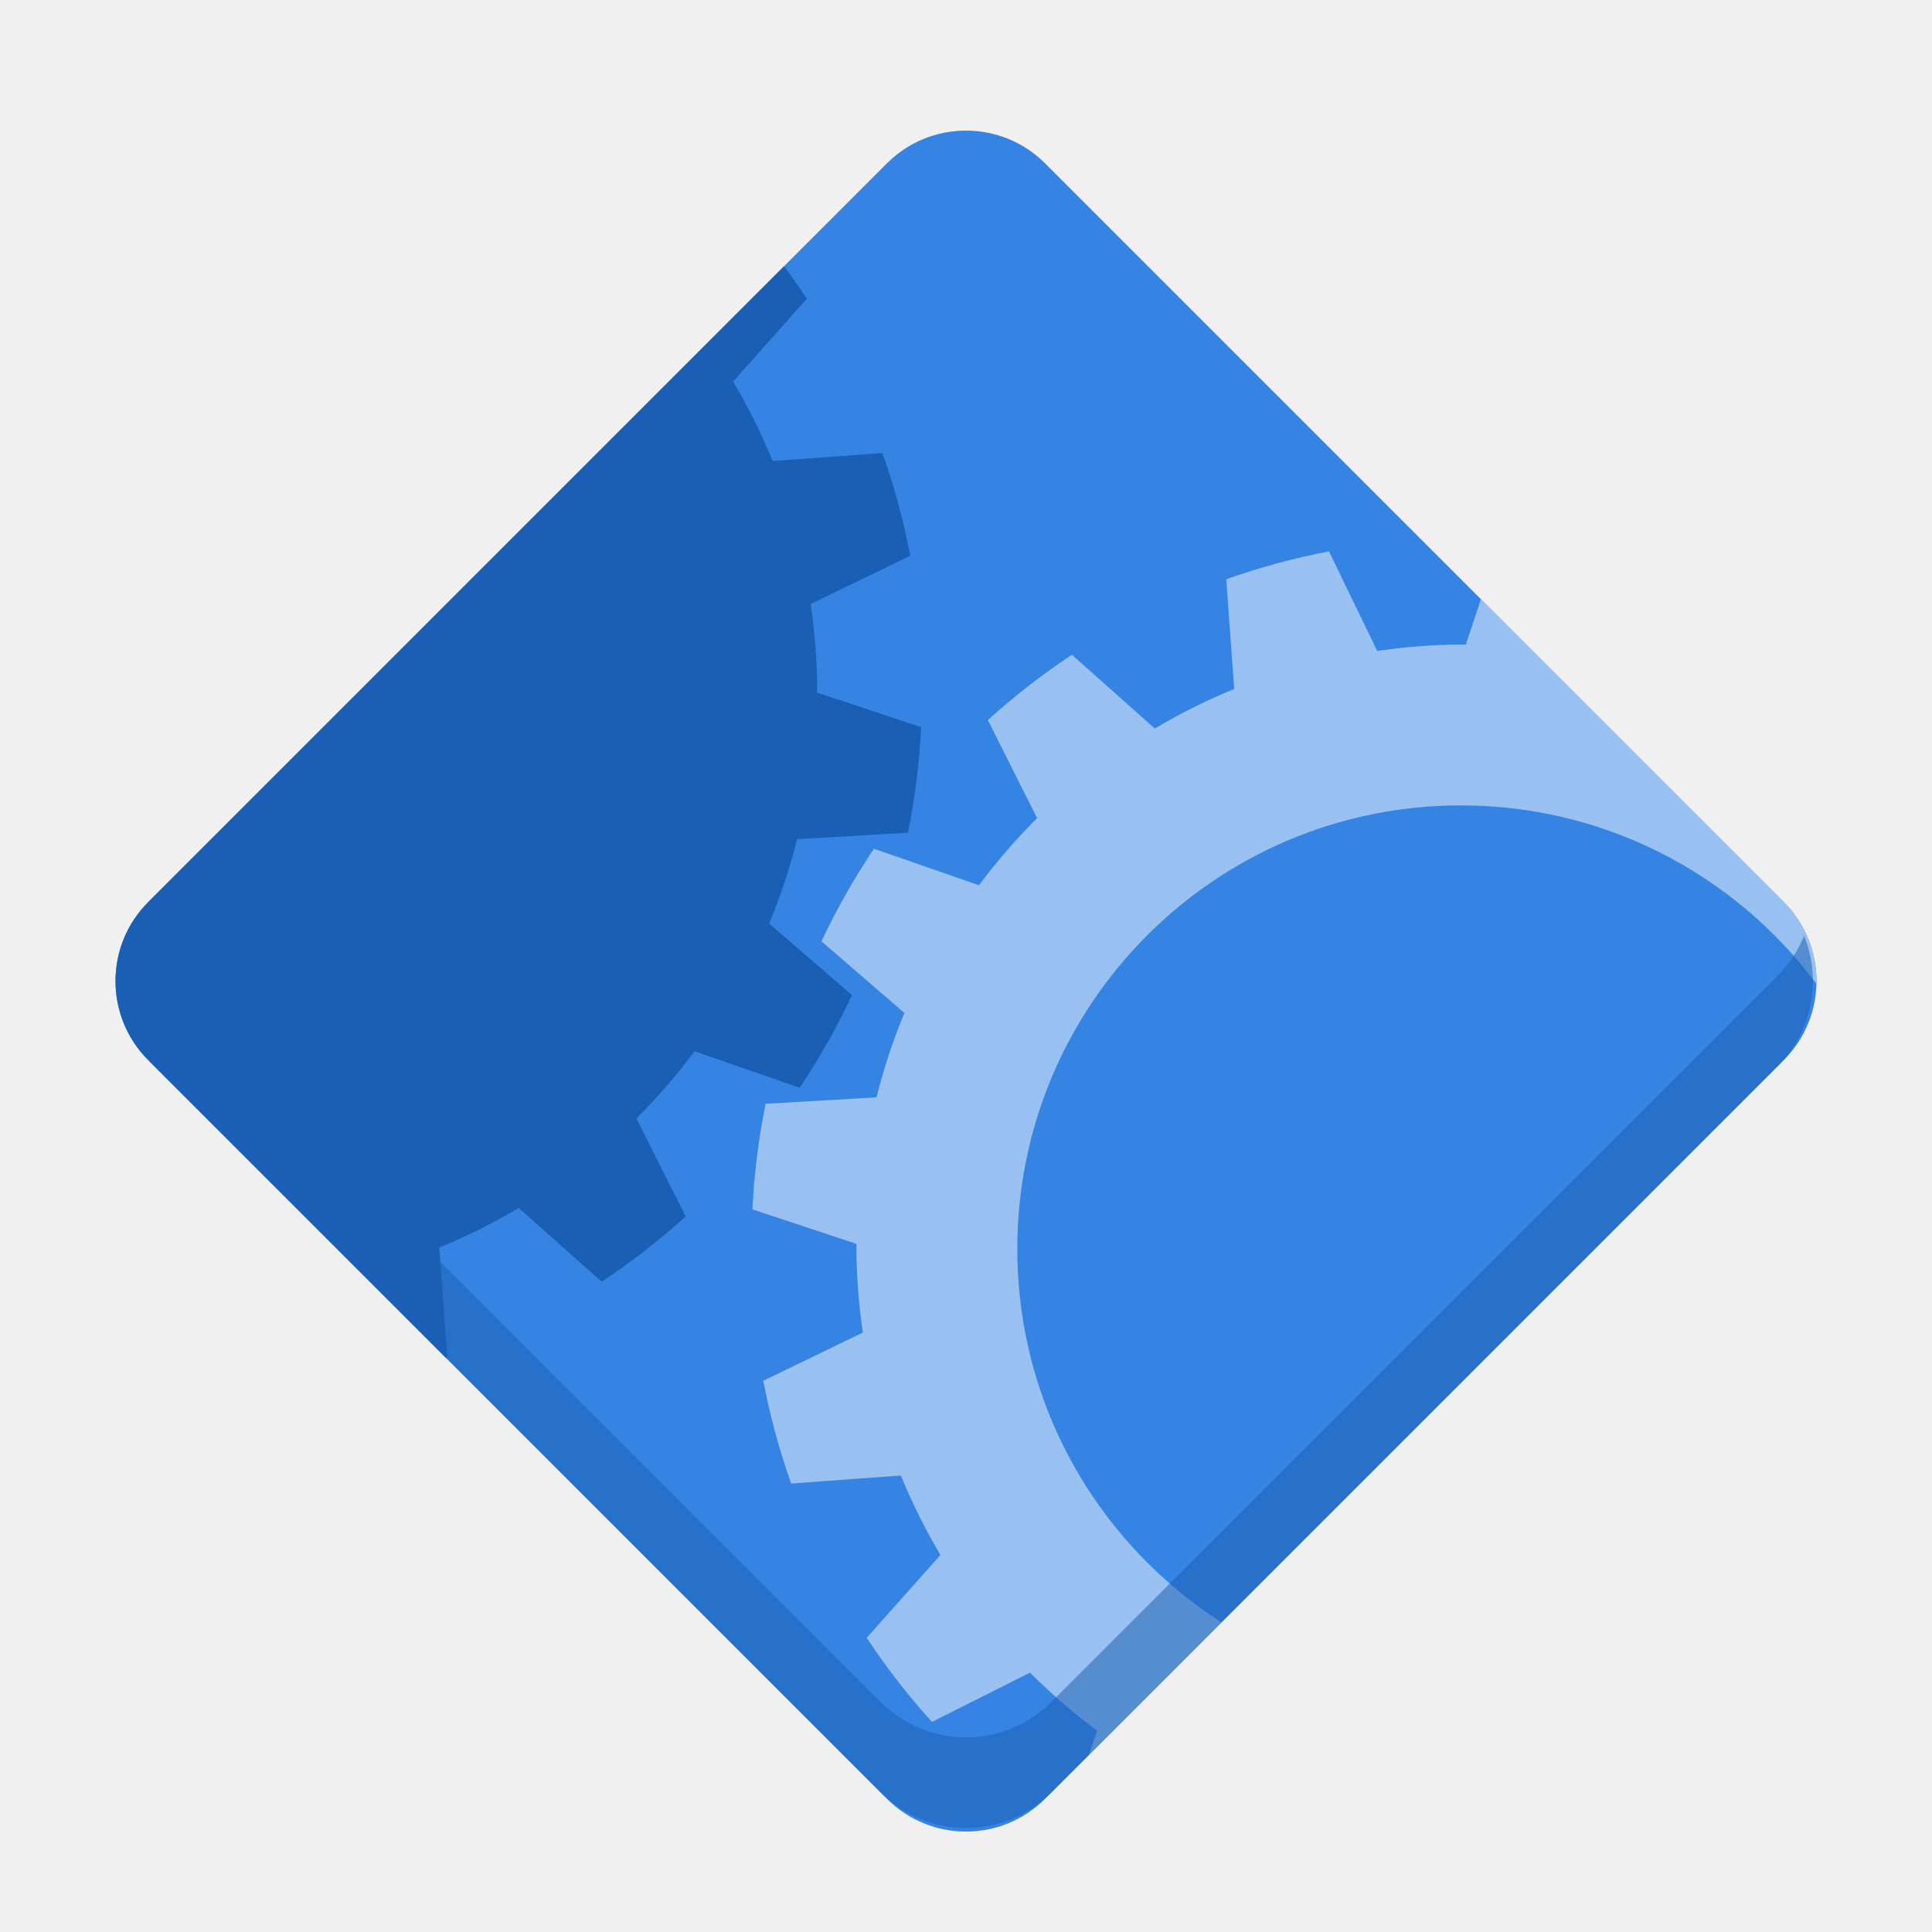
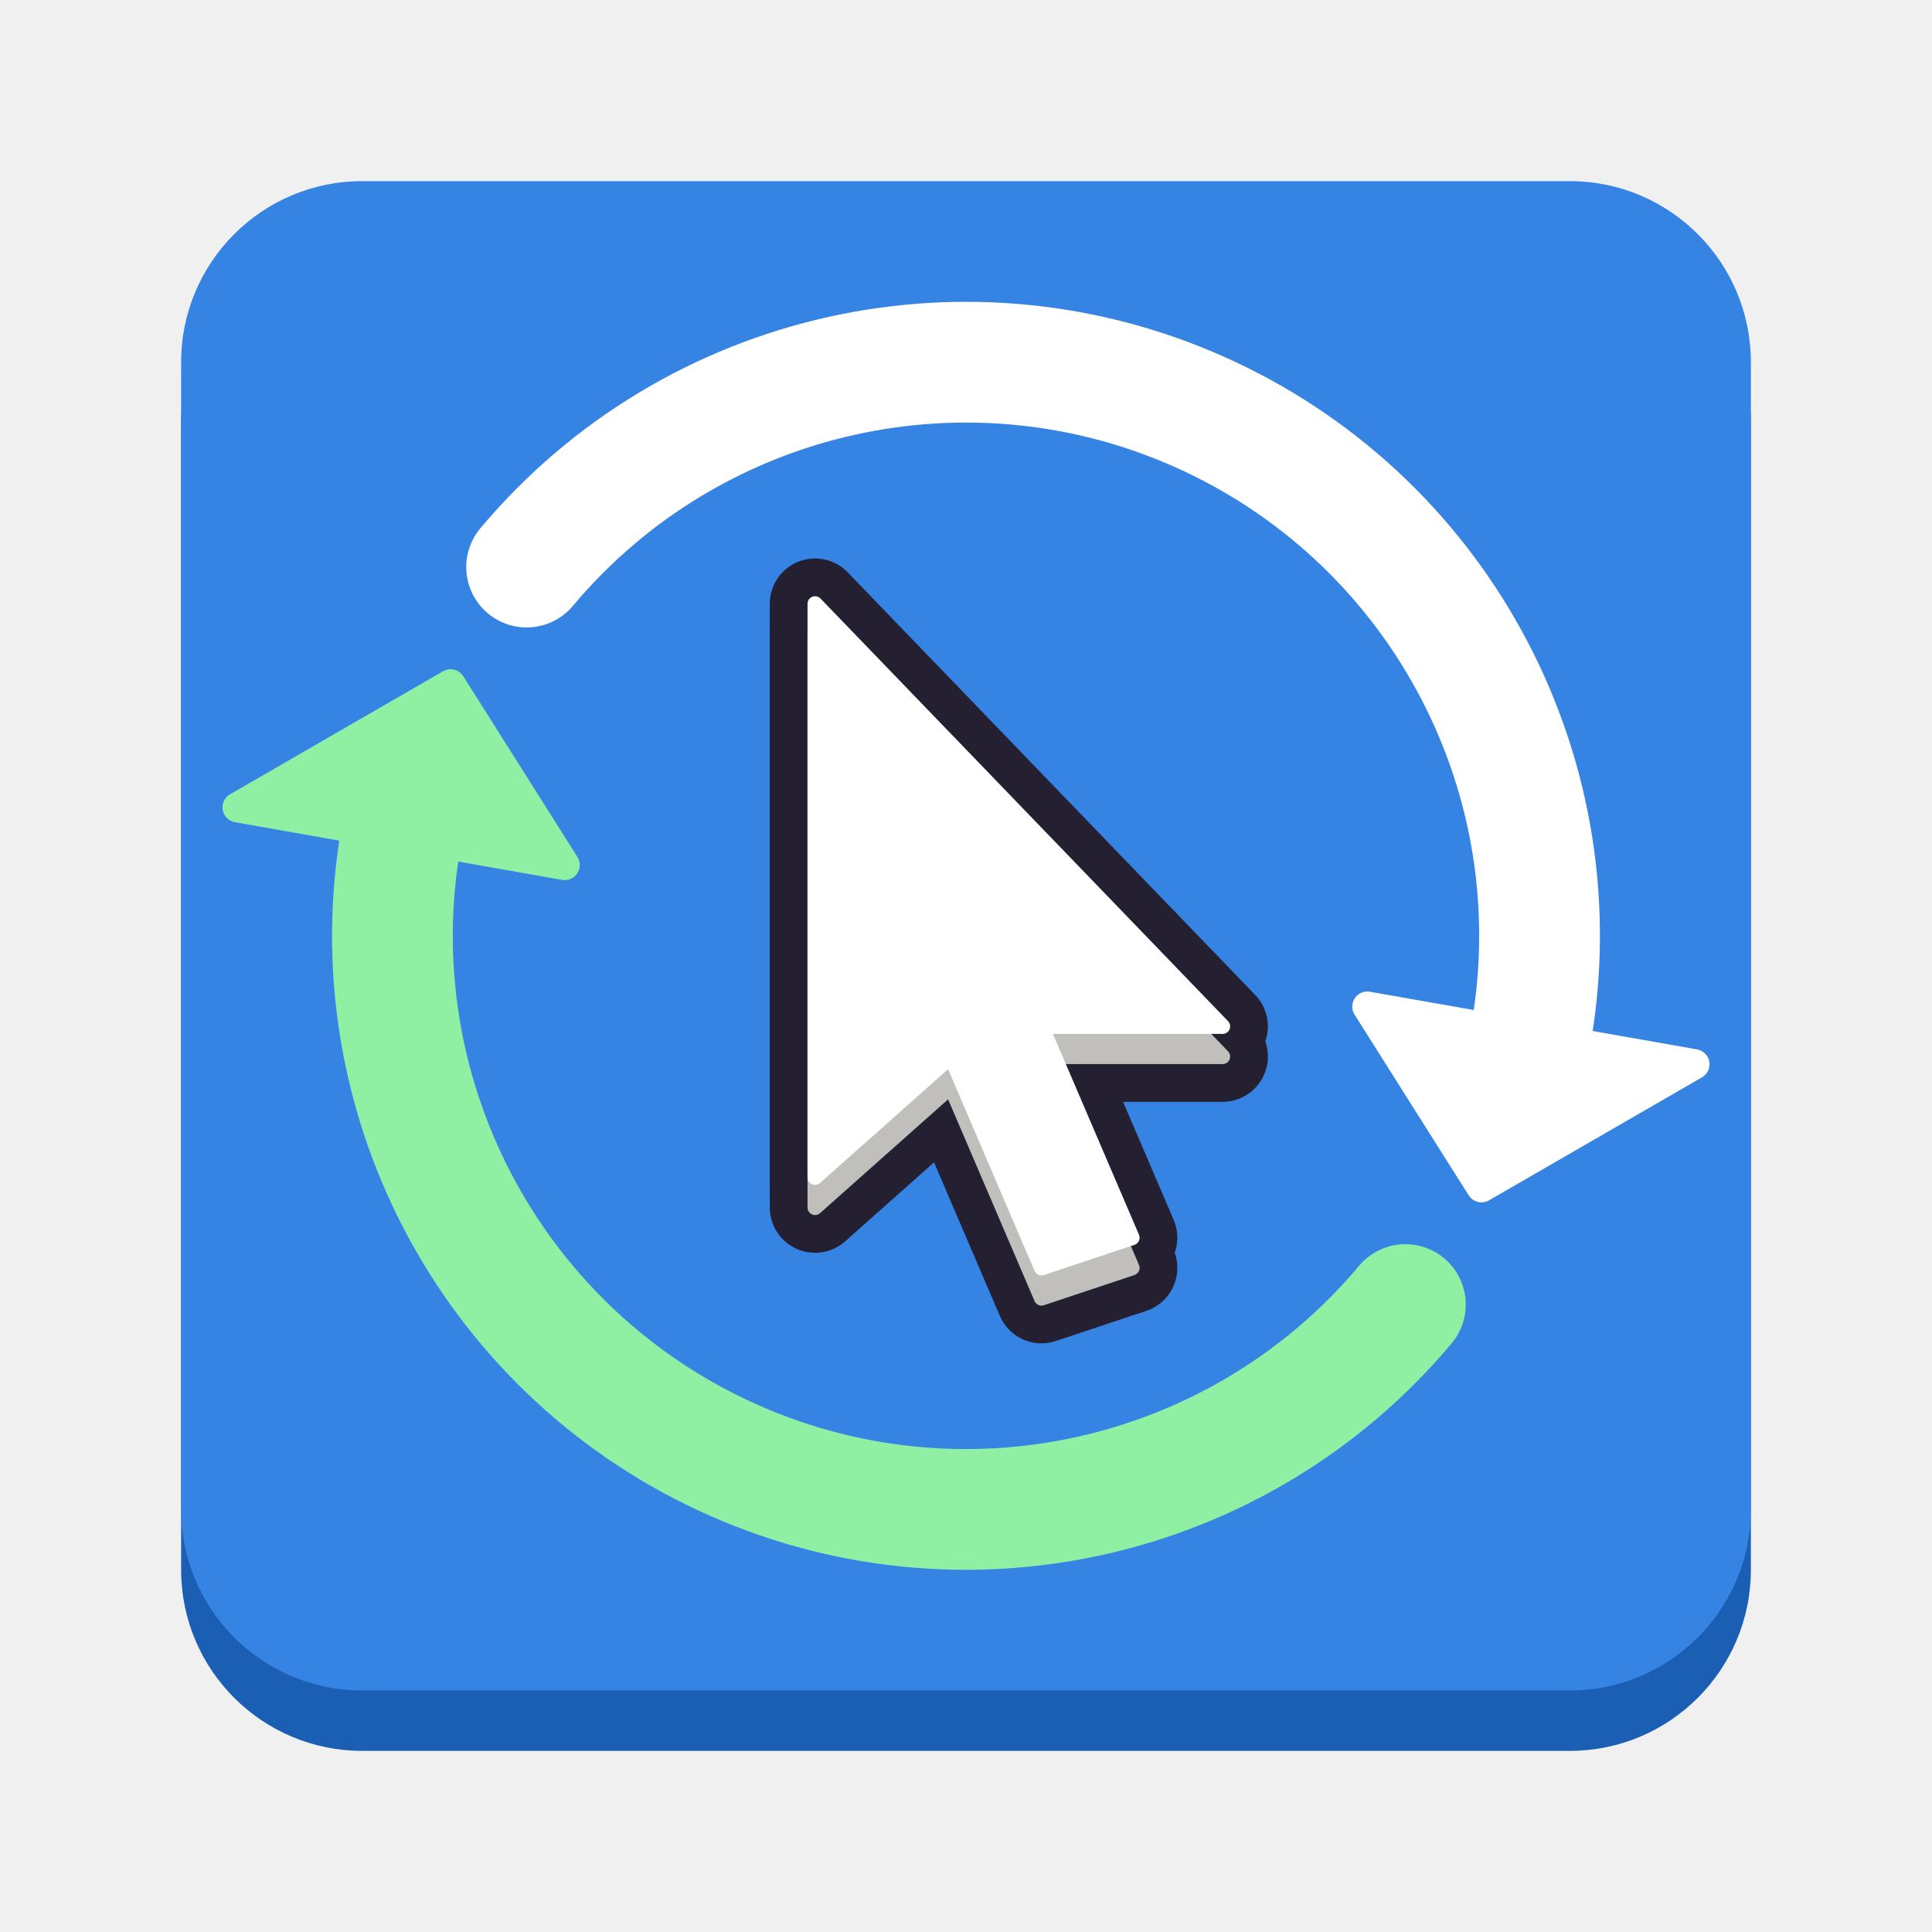
- <svg xmlns="http://www.w3.org/2000/svg" width="33.75mm" height="33.75mm" viewBox="0 0 33.75 33.75" version="1.1" id="svg974">
-   <defs id="defs968">
-     <clipPath clipPathUnits="userSpaceOnUse" id="clipPath18689">
-       <rect clip-path="none" transform="rotate(45)" ry="32" rx="32" y="123.999" x="486.037" height="362.943" width="362.943" id="rect18691" style="display:inline;opacity:1;vector-effect:none;fill:#4a86cf;fill-opacity:1;stroke:none;stroke-width:26.067;stroke-linecap:butt;stroke-linejoin:miter;stroke-miterlimit:4;stroke-dasharray:none;stroke-dashoffset:0;stroke-opacity:1;marker:none;marker-start:none;marker-mid:none;marker-end:none;paint-order:normal;enable-background:new" />
-     </clipPath>
-     <clipPath clipPathUnits="userSpaceOnUse" id="clipPath18689-3">
-       <rect clip-path="none" transform="rotate(45)" ry="32" rx="32" y="123.999" x="486.037" height="362.943" width="362.943" id="rect18691-6" style="display:inline;opacity:1;vector-effect:none;fill:#4a86cf;fill-opacity:1;stroke:none;stroke-width:26.067;stroke-linecap:butt;stroke-linejoin:miter;stroke-miterlimit:4;stroke-dasharray:none;stroke-dashoffset:0;stroke-opacity:1;marker:none;marker-start:none;marker-mid:none;marker-end:none;paint-order:normal;enable-background:new" />
-     </clipPath>
-   </defs>
-   <g id="layer1" transform="translate(-61.81982,-103.944)">
-     <g transform="matrix(0.2636723,0,0,0.2636723,61.81982,-529.397)" style="display:inline;stroke-width:0.25;enable-background:new" id="g1836">
-       <g transform="matrix(0.25,0,0,0.25,0,2295)" id="g18818" style="stroke-width:0.25">
-         <g style="stroke-width:0.27" transform="matrix(0.9260519,0,0,0.9260519,18.93073,50.87633)" id="g18590">
-           <g style="stroke-width:0.27" id="g18681" clip-path="url(#clipPath18689-3)">
-             <rect style="opacity:1;vector-effect:none;fill:#3584e4;fill-opacity:1;stroke:none;stroke-width:8.221;stroke-linecap:butt;stroke-linejoin:miter;stroke-miterlimit:4;stroke-dasharray:none;stroke-dashoffset:0;stroke-opacity:1;marker:none;marker-start:none;marker-mid:none;marker-end:none;paint-order:normal" id="rect18571" width="424" height="424" x="458.337" y="90.642" rx="10.092" ry="10.092" transform="matrix(0.6052817,0.6052817,-0.6052817,0.6052817,33.44063,99.07363)" clip-path="none" />
-             <circle style="opacity:1;vector-effect:none;fill:#f66151;fill-opacity:1;stroke:none;stroke-width:7.037;stroke-linecap:butt;stroke-linejoin:miter;stroke-miterlimit:4;stroke-dasharray:none;stroke-dashoffset:0;stroke-opacity:1;marker:none;marker-start:none;marker-mid:none;marker-end:none;paint-order:normal" id="path18706" cx="0" cy="0" r="0" transform="translate(0,-212)" />
-             <circle style="opacity:1;vector-effect:none;fill:#f66151;fill-opacity:1;stroke:none;stroke-width:7.037;stroke-linecap:butt;stroke-linejoin:miter;stroke-miterlimit:4;stroke-dasharray:none;stroke-dashoffset:0;stroke-opacity:1;marker:none;marker-start:none;marker-mid:none;marker-end:none;paint-order:normal" id="path18708" cx="0" cy="0" r="0" transform="translate(0,-212)" />
-             <path style="display:inline;opacity:1;vector-effect:none;fill:#98c1f1;fill-opacity:1;stroke:none;stroke-width:7.037;stroke-linecap:butt;stroke-linejoin:miter;stroke-miterlimit:4;stroke-dasharray:none;stroke-dashoffset:0;stroke-opacity:1;marker:none;marker-start:none;marker-mid:none;marker-end:none;paint-order:normal;enable-background:new" d="m 408.92,561.918 -9.886,29.829 a 172.971,172.971 0 0 0 -1.427,-0.071 172.971,172.971 0 0 0 -23.929,1.852 l -13.801,-28.501 a 203.293,203.293 0 0 0 -29.401,7.972 l 2.286,31.405 a 172.971,172.971 0 0 0 -22.732,11.319 l -23.718,-21.103 a 203.293,203.293 0 0 0 -24.059,18.674 l 14.099,28.073 a 172.971,172.971 0 0 0 -16.636,19.211 l -30.058,-10.448 a 203.293,203.293 0 0 0 -15.017,26.488 l 23.73,20.507 a 172.971,172.971 0 0 0 -7.985,24.143 l -31.73,1.849 a 203.293,203.293 0 0 0 -3.778,30.217 l 29.829,9.886 a 172.971,172.971 0 0 0 -0.071,1.427 172.971,172.971 0 0 0 1.852,23.929 l -28.501,13.801 a 203.293,203.293 0 0 0 7.972,29.401 l 31.405,-2.286 a 172.971,172.971 0 0 0 11.319,22.732 l -21.103,23.718 a 203.293,203.293 0 0 0 18.674,24.059 l 28.073,-14.099 a 172.971,172.971 0 0 0 19.211,16.636 l -10.448,30.058 a 203.293,203.293 0 0 0 26.488,15.017 l 20.507,-23.73 a 172.971,172.971 0 0 0 24.143,7.985 l 1.849,31.73 a 203.293,203.293 0 0 0 30.217,3.778 l 9.886,-29.829 a 172.971,172.971 0 0 0 1.427,0.071 172.971,172.971 0 0 0 23.929,-1.852 l 13.801,28.501 a 203.293,203.293 0 0 0 29.401,-7.972 l -2.286,-31.405 a 172.971,172.971 0 0 0 22.732,-11.319 l 23.718,21.103 A 203.293,203.293 0 0 0 532.96,916 l -14.099,-28.073 a 172.971,172.971 0 0 0 16.636,-19.211 l 30.058,10.448 a 203.293,203.293 0 0 0 15.017,-26.488 l -23.73,-20.507 a 172.971,172.971 0 0 0 7.985,-24.143 l 31.73,-1.849 a 203.293,203.293 0 0 0 3.778,-30.217 l -29.829,-9.886 a 172.971,172.971 0 0 0 0.071,-1.427 172.971,172.971 0 0 0 -1.852,-23.929 l 28.501,-13.801 a 203.293,203.293 0 0 0 -7.972,-29.401 l -31.405,2.286 a 172.971,172.971 0 0 0 -11.319,-22.732 l 21.103,-23.718 a 203.293,203.293 0 0 0 -18.674,-24.059 l -28.073,14.099 a 172.971,172.971 0 0 0 -19.211,-16.636 l 10.448,-30.058 A 203.293,203.293 0 0 0 485.636,581.681 l -20.507,23.73 a 172.971,172.971 0 0 0 -24.143,-7.985 l -1.849,-31.73 a 203.293,203.293 0 0 0 -30.217,-3.778 z M 397.607,637.722 A 126.926,126.926 0 0 1 524.532,764.647 126.926,126.926 0 0 1 397.607,891.572 126.926,126.926 0 0 1 270.682,764.647 126.926,126.926 0 0 1 397.607,637.722 Z" id="path18717-4" />
-             <path id="path18758" d="m 51.748,401.284 -9.886,29.829 c -0.476,-0.026 -0.951,-0.05 -1.427,-0.071 -8.01,0.062 -16.005,0.681 -23.929,1.852 L 2.706,404.392 c -9.986,1.918 -19.814,4.583 -29.401,7.972 l 2.286,31.405 c -7.844,3.211 -15.442,6.994 -22.732,11.319 l -23.718,-21.103 c -8.475,5.614 -16.518,11.857 -24.059,18.674 l 14.099,28.073 c -6.009,5.987 -11.569,12.408 -16.636,19.211 l -30.058,-10.448 c -5.661,8.442 -10.68,17.296 -15.017,26.488 l 23.73,20.507 c -3.25,7.841 -5.919,15.91 -7.985,24.143 l -31.73,1.849 c -2.013,9.964 -3.276,20.064 -3.778,30.217 l 29.829,9.886 c -0.026,0.476 -0.05,0.951 -0.071,1.427 0.062,8.01 0.681,16.005 1.852,23.929 l -28.501,13.801 c 1.918,9.986 4.583,19.814 7.972,29.401 l 31.405,-2.286 c 3.211,7.844 6.994,15.442 11.319,22.732 l -21.103,23.718 c 5.614,8.475 11.857,16.518 18.674,24.059 l 28.073,-14.099 c 5.987,6.009 12.408,11.569 19.211,16.636 l -10.448,30.058 c 8.442,5.661 17.296,10.68 26.488,15.017 l 20.507,-23.73 c 7.841,3.25 15.91,5.919 24.143,7.985 l 1.849,31.73 c 9.964,2.013 20.064,3.276 30.217,3.778 l 9.886,-29.829 c 0.476,0.026 0.951,0.05 1.427,0.071 8.01,-0.062 16.005,-0.681 23.929,-1.852 l 13.801,28.501 c 9.986,-1.918 19.814,-4.583 29.401,-7.972 l -2.286,-31.405 c 7.844,-3.211 15.442,-6.994 22.732,-11.319 l 23.718,21.103 c 8.475,-5.614 16.518,-11.857 24.059,-18.674 l -14.099,-28.073 c 6.009,-5.987 11.569,-12.408 16.636,-19.211 l 30.058,10.448 c 5.661,-8.442 10.68,-17.296 15.017,-26.488 l -23.73,-20.507 c 3.25,-7.841 5.919,-15.91 7.985,-24.143 l 31.73,-1.849 c 2.013,-9.964 3.276,-20.064 3.778,-30.217 l -29.829,-9.886 c 0.026,-0.476 0.05,-0.951 0.071,-1.427 -0.062,-8.01 -0.681,-16.005 -1.852,-23.929 l 28.501,-13.801 c -1.918,-9.986 -4.583,-19.814 -7.972,-29.401 l -31.405,2.286 c -3.211,-7.844 -6.994,-15.442 -11.319,-22.732 l 21.103,-23.718 c -5.614,-8.475 -11.857,-16.518 -18.674,-24.059 l -28.073,14.099 c -5.987,-6.009 -12.408,-11.569 -19.211,-16.636 l 10.448,-30.058 c -8.442,-5.661 -17.296,-10.68 -26.488,-15.017 l -20.507,23.73 c -7.841,-3.25 -15.91,-5.919 -24.143,-7.985 l -1.849,-31.73 c -9.964,-2.013 -20.064,-3.276 -30.217,-3.778 z" style="display:inline;opacity:1;vector-effect:none;fill:#1a5fb4;fill-opacity:1;stroke:none;stroke-width:7.037;stroke-linecap:butt;stroke-linejoin:miter;stroke-miterlimit:4;stroke-dasharray:none;stroke-dashoffset:0;stroke-opacity:1;marker:none;marker-start:none;marker-mid:none;marker-end:none;paint-order:normal;enable-background:new" />
-           </g>
-         </g>
-         <path style="display:inline;opacity:0.534;vector-effect:none;fill:#1a5fb4;fill-opacity:1;stroke:none;stroke-width:1.629;stroke-linecap:butt;stroke-linejoin:miter;stroke-miterlimit:4;stroke-dasharray:none;stroke-dashoffset:0;stroke-opacity:1;marker:none;marker-start:none;marker-mid:none;marker-end:none;paint-order:normal;enable-background:new" clip-path="none" d="m 8.477,2676 c -1.171,2.887 -0.583,6.308 1.766,8.656 l 48.102,48.102 c 3.134,3.134 8.179,3.134 11.312,0 l 48.102,-48.102 c 2.348,-2.348 2.937,-5.77 1.766,-8.656 -0.392,0.966 -0.98,1.871 -1.766,2.656 l -48.102,48.102 c -3.134,3.134 -8.179,3.134 -11.312,0 L 10.242,2678.656 C 9.457,2677.871 8.868,2676.965 8.477,2676 Z" transform="matrix(4,0,0,4,0,-10028)" id="rect18571-6" />
-       </g>
-       <rect y="2402" x="-1.5000001e-06" height="128" width="128" id="rect9125-7-2" style="display:inline;opacity:1;vector-effect:none;fill:none;fill-opacity:1;stroke:none;stroke-width:1.25;stroke-linecap:butt;stroke-linejoin:miter;stroke-miterlimit:4;stroke-dasharray:none;stroke-dashoffset:0;stroke-opacity:1;marker:none;marker-start:none;marker-mid:none;marker-end:none;paint-order:normal;enable-background:new" />
-     </g>
-   </g>
+ <svg xmlns="http://www.w3.org/2000/svg" width="128" height="128" viewBox="0 0 128 128">
+   <rect x="12" y="16" width="104" height="100" rx="12" fill="#1a5fb4" />
+   <rect x="12" y="12" width="104" height="100" rx="12" fill="#3584e4" />
+   <path d="M 34.89 37.57 A 38 38 0 0 1 101.42 68.6" fill="none" stroke="#ffffff" stroke-width="8" stroke-linecap="round" />
+   <path d="M 98.15 78.66 L 112.26 70.51 L 90.59 66.69 Z" fill="#ffffff" stroke="#ffffff" stroke-width="2" stroke-linejoin="round" />
+   <path d="M 93.11 86.43 A 38 38 0 0 1 26.58 55.4" fill="none" stroke="#8ff0a4" stroke-width="8" stroke-linecap="round" />
+   <path d="M 29.85 45.34 L 15.74 53.49 L 37.41 57.31 Z" fill="#8ff0a4" stroke="#8ff0a4" stroke-width="2" stroke-linejoin="round" />
+   <path d="M 54 40 L 54 78 L 63 70 L 69 84 L 75 82 L 69 68 L 81 68 Z" transform="translate(0 2)" fill="#241f31" stroke="#241f31" stroke-width="6" stroke-linejoin="round" />
+   <path d="M 54 40 L 54 78 L 63 70 L 69 84 L 75 82 L 69 68 L 81 68 Z" fill="#241f31" stroke="#241f31" stroke-width="6" stroke-linejoin="round" />
+   <path d="M 54 40 L 54 78 L 63 70 L 69 84 L 75 82 L 69 68 L 81 68 Z" transform="translate(0 2)" fill="#c0bfbc" stroke="#c0bfbc" stroke-width="1" stroke-linejoin="round" />
+   <path d="M 54 40 L 54 78 L 63 70 L 69 84 L 75 82 L 69 68 L 81 68 Z" fill="#ffffff" stroke="#ffffff" stroke-width="1" stroke-linejoin="round" />
</svg>
